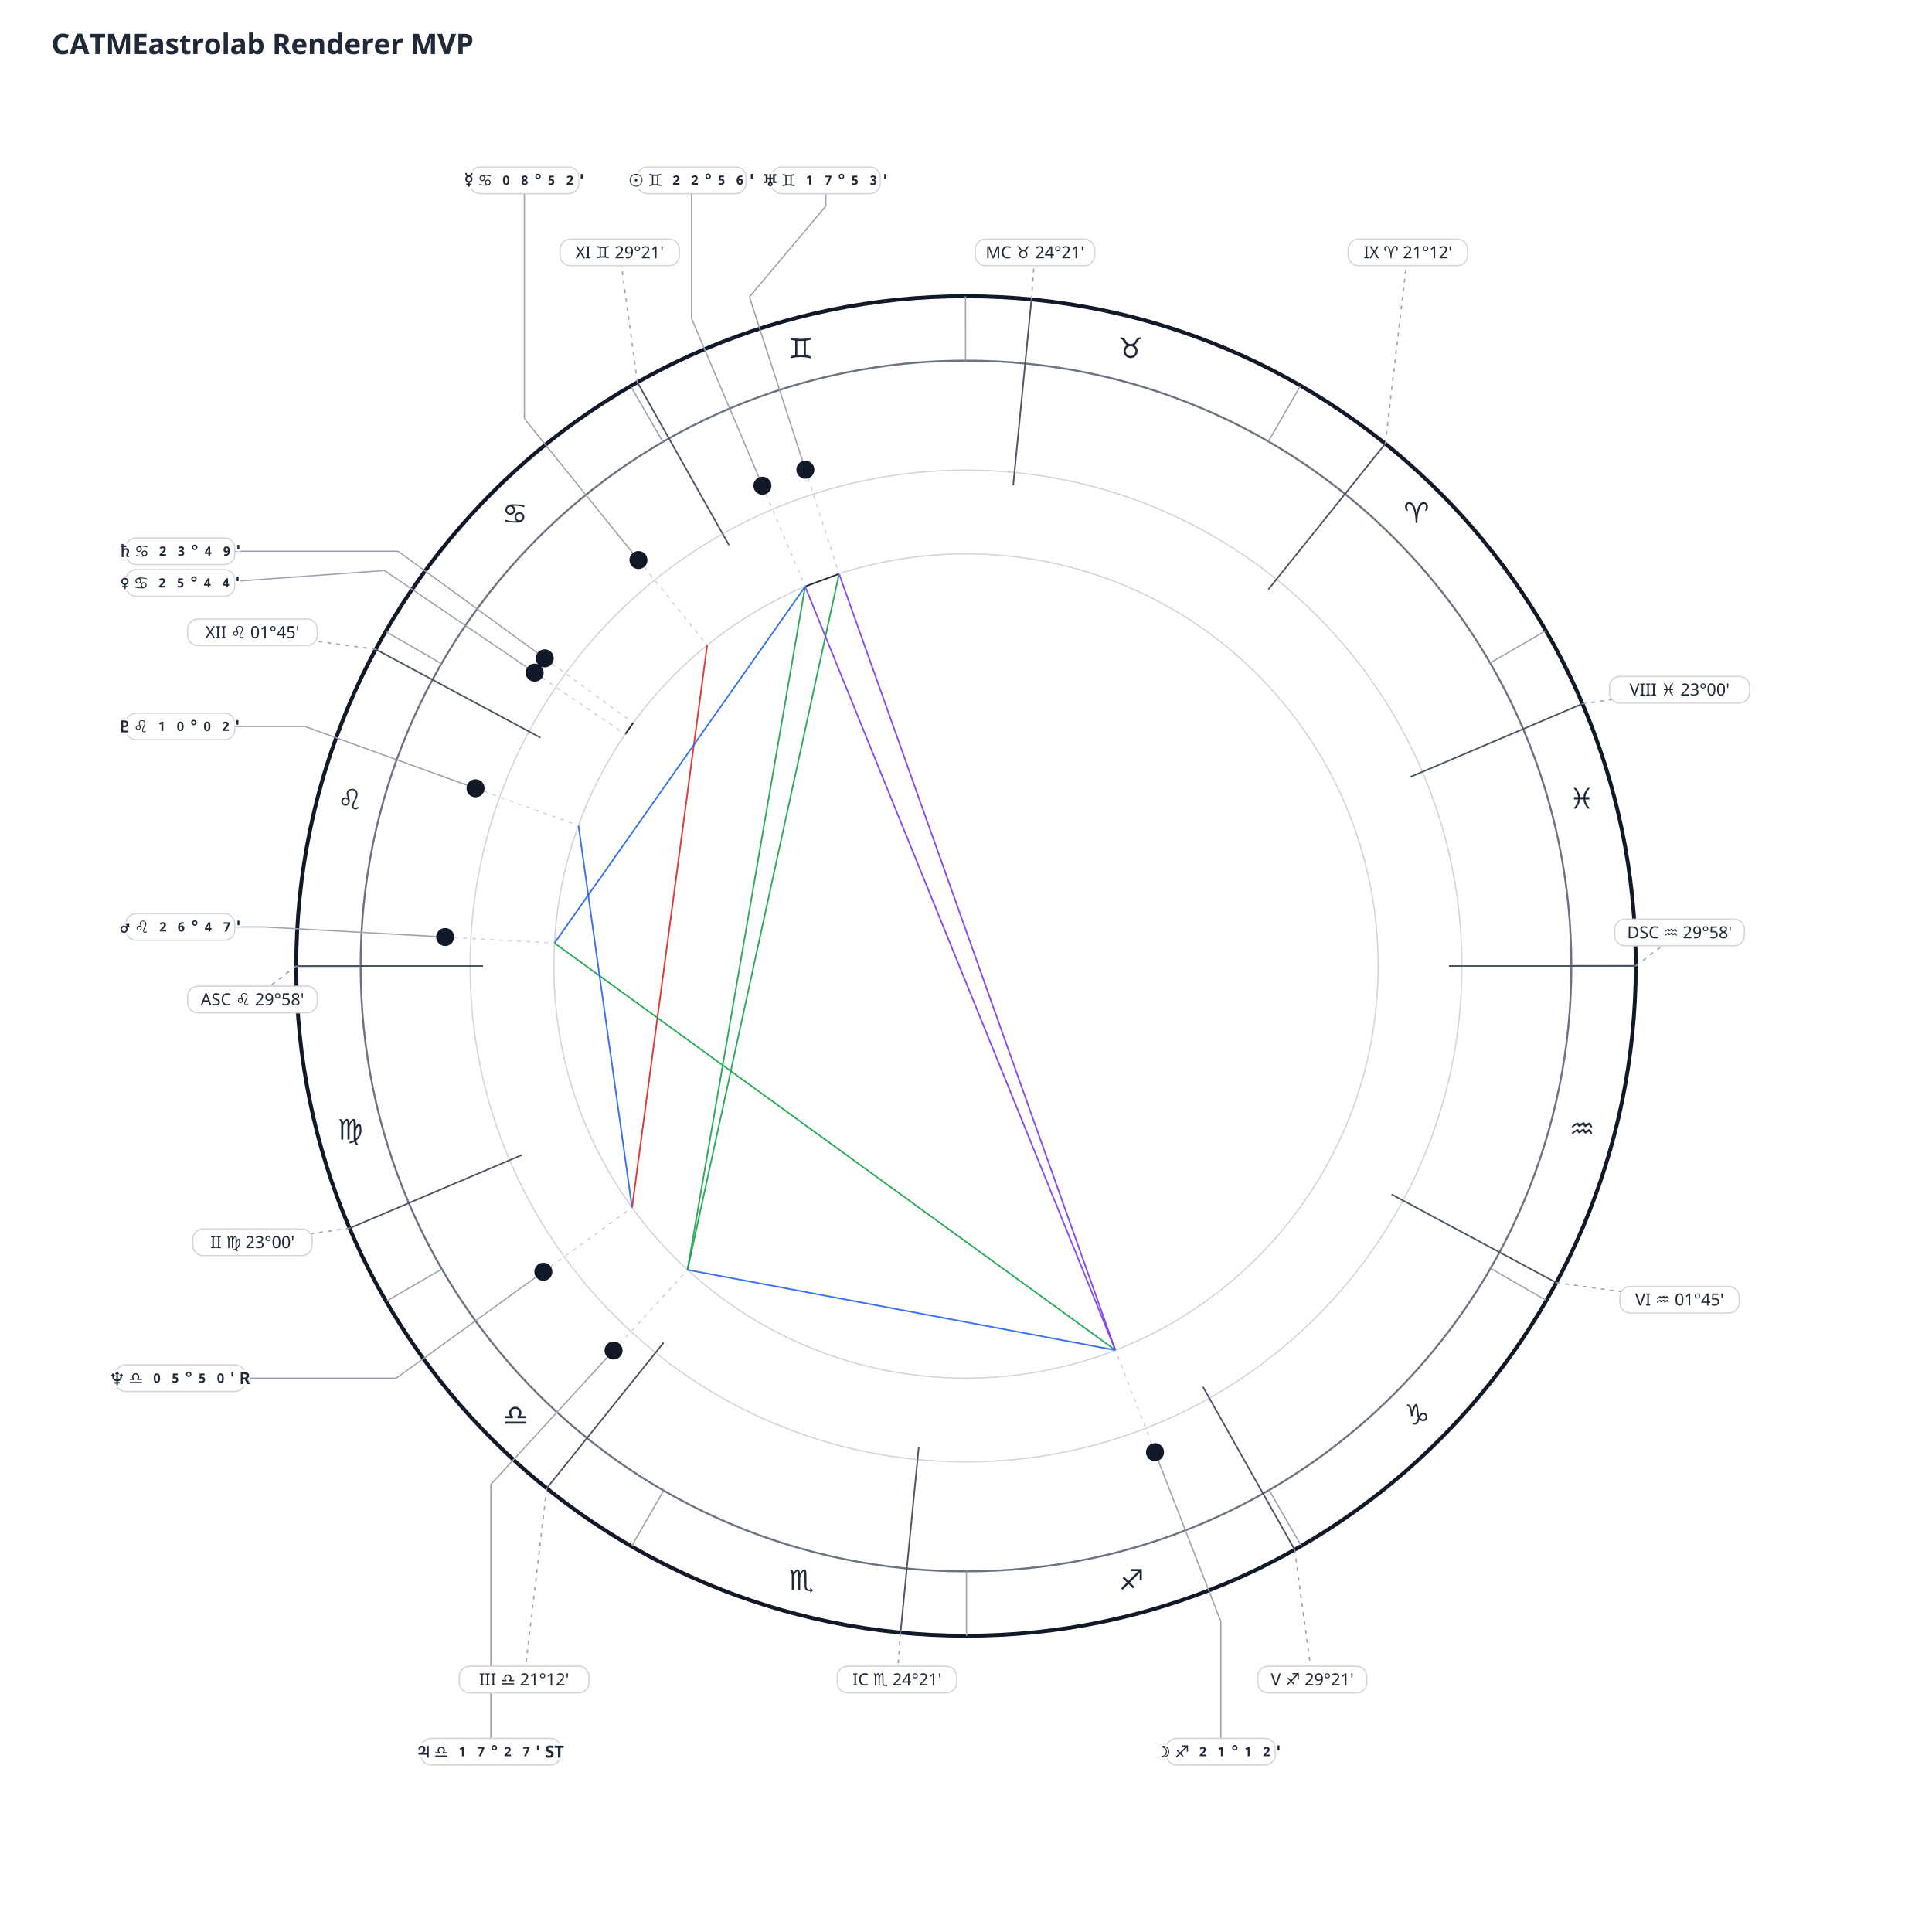
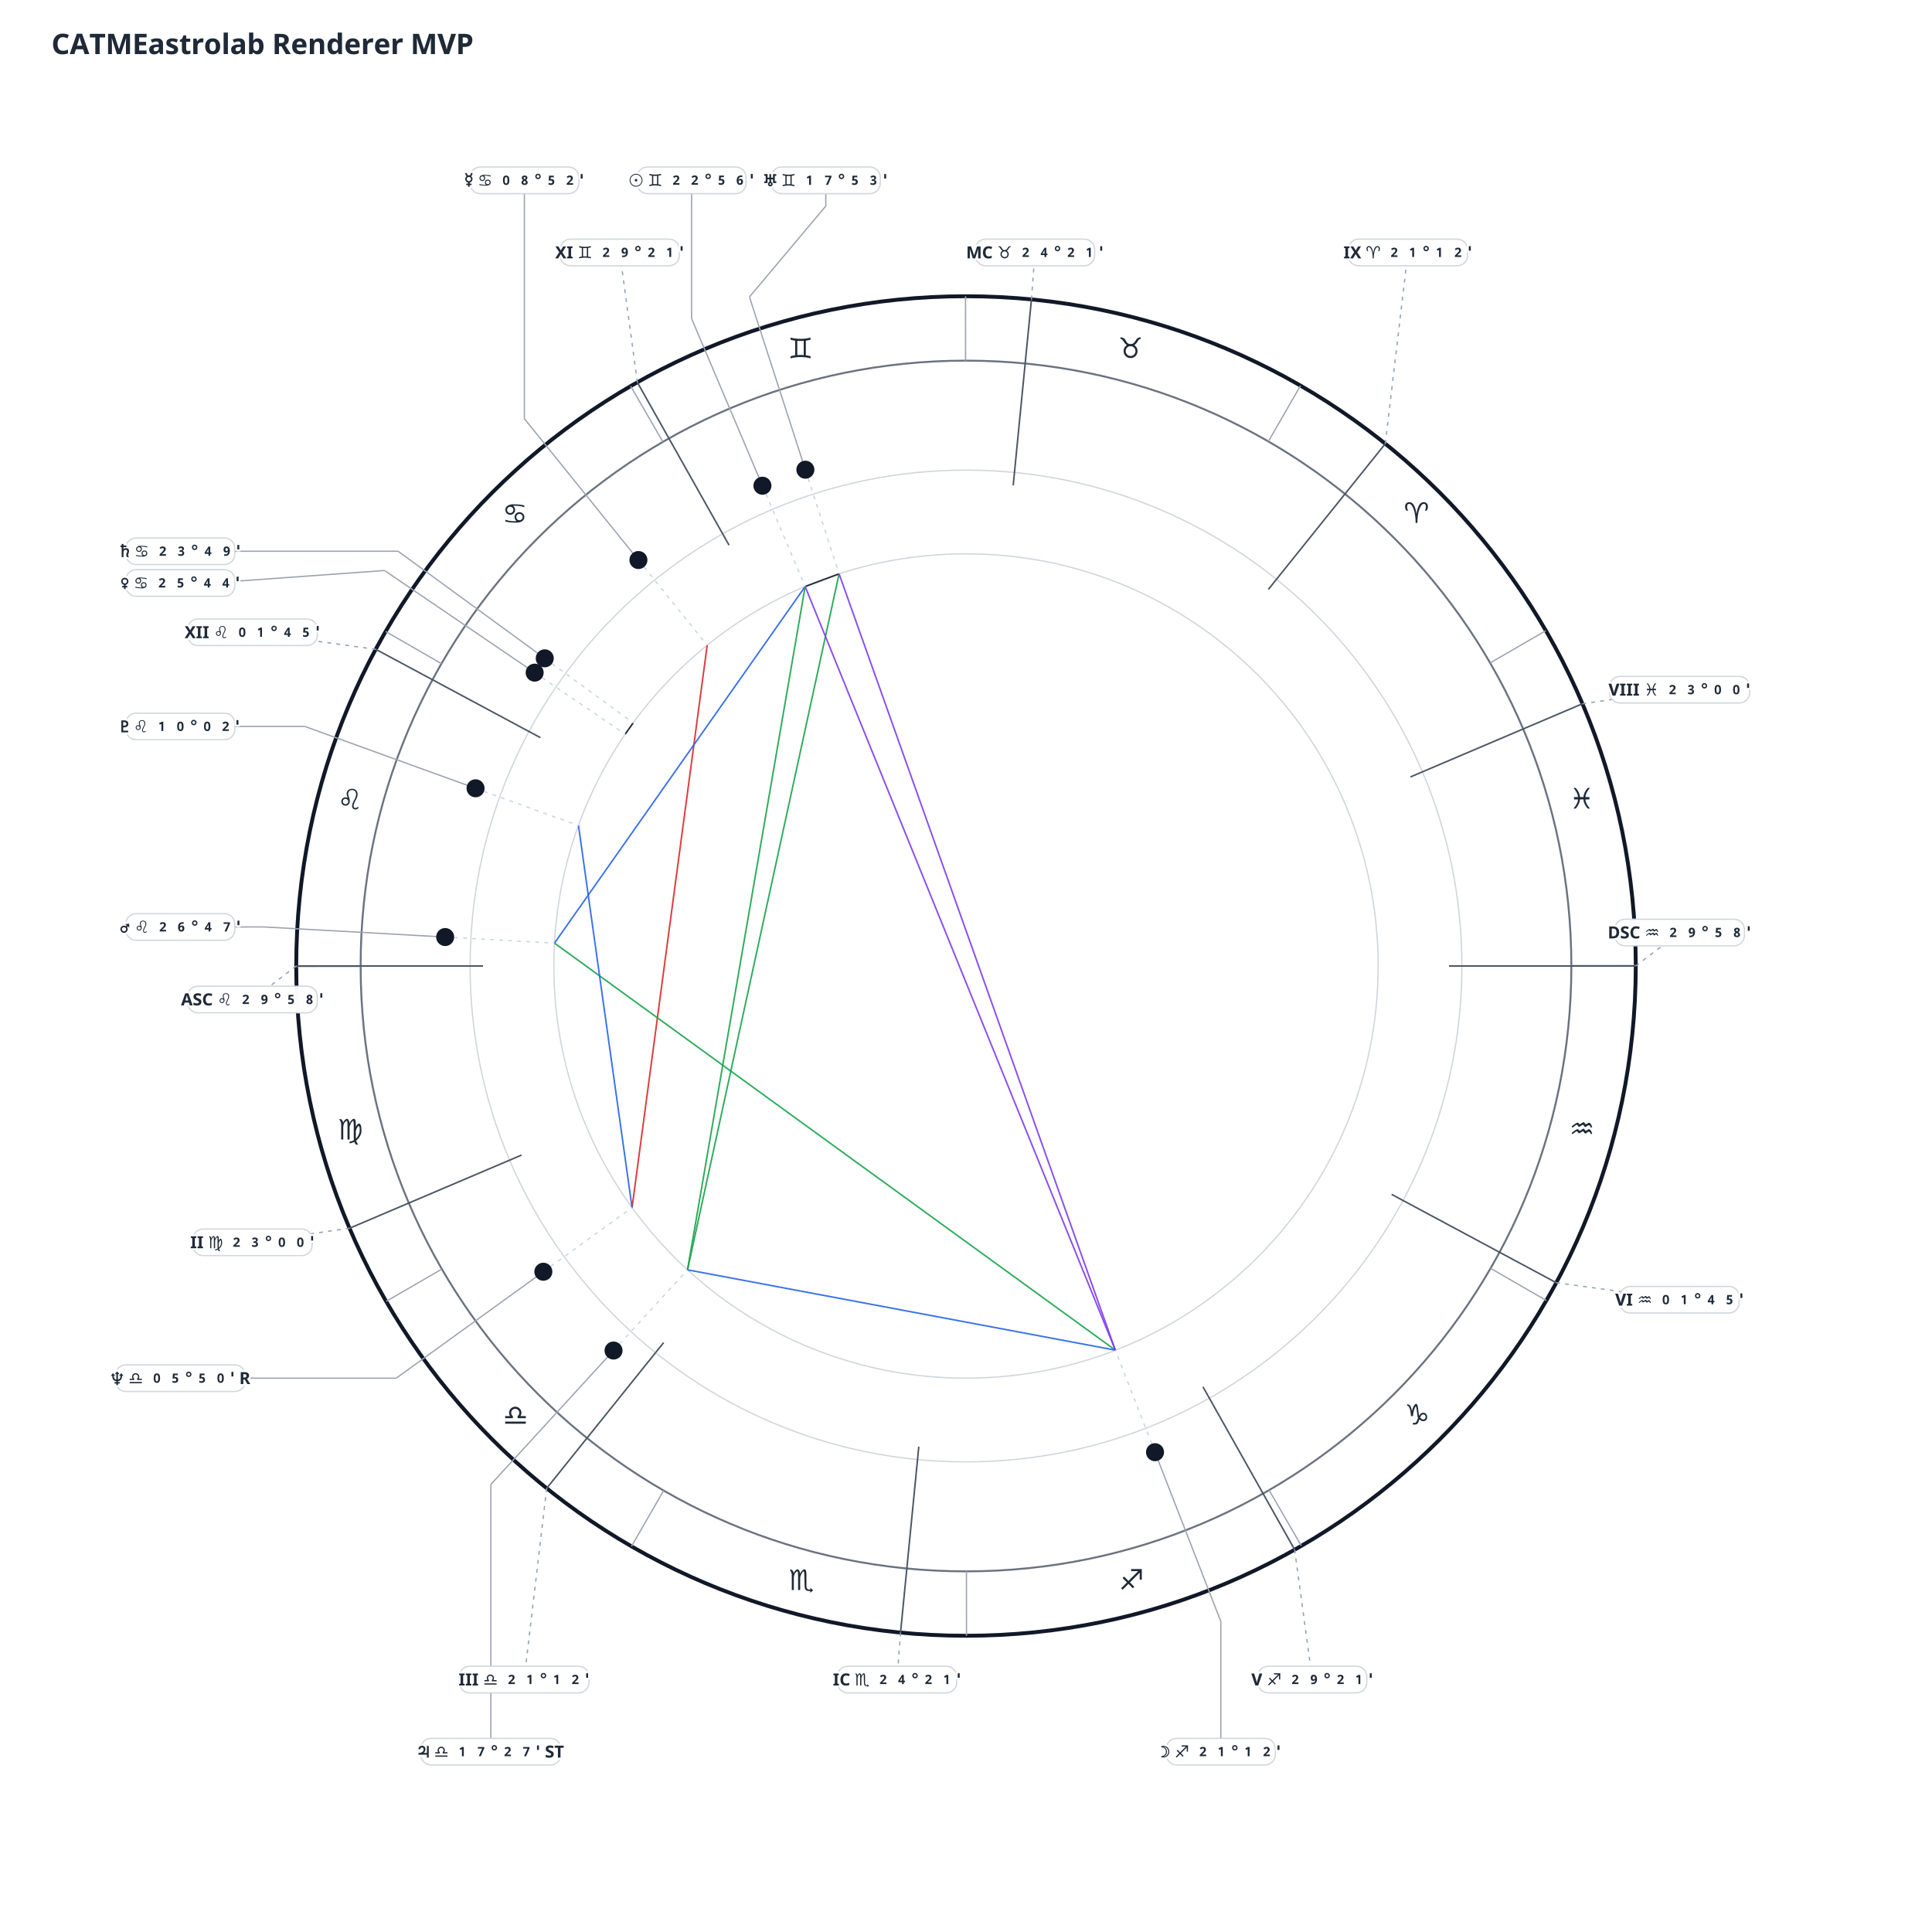
<svg xmlns="http://www.w3.org/2000/svg" width="1500" height="1500" viewBox="0 0 1500 1500">
  <rect width="100%" height="100%" fill="#ffffff" />
  <style>text{font-family:"Noto Sans","Segoe UI","DejaVu Sans",Arial,sans-serif;fill:#1f2937;font-weight:500} .txtbg{fill:#ffffff;opacity:0.98;stroke:#d1d5db;stroke-width:1} .small{font-size:13px} .mid{font-size:22px;font-family:"Noto Sans Symbols 2","Noto Sans Symbols","Segoe UI Symbol","DejaVu Sans","Noto Sans","Segoe UI",sans-serif;font-weight:500} .bold{font-weight:600} .plabel{font-size:13px;font-weight:600;font-family:"Noto Sans Symbols 2","Noto Sans Symbols","Segoe UI Symbol","DejaVu Sans","Noto Sans","Segoe UI",sans-serif;paint-order:stroke;stroke:#ffffff;stroke-width:3;stroke-linejoin:round;}</style>
  <circle cx="750.0" cy="750.0" r="520" fill="none" stroke="#111827" stroke-width="3" />
  <circle cx="750.0" cy="750.0" r="470" fill="none" stroke="#6b7280" stroke-width="1.5" />
  <circle cx="750.0" cy="750.0" r="385" fill="none" stroke="#d1d5db" stroke-width="1" />
  <circle cx="750.0" cy="750.0" r="320" fill="none" stroke="#d1d5db" stroke-width="1" />
  <line x1="1156.86" y1="514.71" x2="1200.15" y2="489.68" stroke="#9ca3af" stroke-width="1" />
  <text class="mid" x="1099.77" y="399.73" text-anchor="middle" dominant-baseline="middle">♈</text>
  <line x1="984.71" y1="342.80" x2="1009.68" y2="299.48" stroke="#9ca3af" stroke-width="1" />
  <text class="mid" x="877.77" y="271.77" text-anchor="middle" dominant-baseline="middle">♉</text>
  <line x1="749.66" y1="280.00" x2="749.63" y2="230.00" stroke="#9ca3af" stroke-width="1" />
  <text class="mid" x="621.54" y="271.96" text-anchor="middle" dominant-baseline="middle">♊</text>
  <line x1="514.71" y1="343.14" x2="489.68" y2="299.85" stroke="#9ca3af" stroke-width="1" />
  <text class="mid" x="399.73" y="400.23" text-anchor="middle" dominant-baseline="middle">♋</text>
  <line x1="342.80" y1="515.29" x2="299.48" y2="490.32" stroke="#9ca3af" stroke-width="1" />
  <text class="mid" x="271.77" y="622.23" text-anchor="middle" dominant-baseline="middle">♌</text>
  <line x1="280.00" y1="750.34" x2="230.00" y2="750.37" stroke="#9ca3af" stroke-width="1" />
  <text class="mid" x="271.96" y="878.46" text-anchor="middle" dominant-baseline="middle">♍</text>
  <line x1="343.14" y1="985.29" x2="299.85" y2="1010.32" stroke="#9ca3af" stroke-width="1" />
  <text class="mid" x="400.23" y="1100.27" text-anchor="middle" dominant-baseline="middle">♎</text>
  <line x1="515.29" y1="1157.20" x2="490.32" y2="1200.52" stroke="#9ca3af" stroke-width="1" />
  <text class="mid" x="622.23" y="1228.23" text-anchor="middle" dominant-baseline="middle">♏</text>
  <line x1="750.34" y1="1220.00" x2="750.37" y2="1270.00" stroke="#9ca3af" stroke-width="1" />
  <text class="mid" x="878.46" y="1228.04" text-anchor="middle" dominant-baseline="middle">♐</text>
  <line x1="985.29" y1="1156.86" x2="1010.32" y2="1200.15" stroke="#9ca3af" stroke-width="1" />
  <text class="mid" x="1100.27" y="1099.77" text-anchor="middle" dominant-baseline="middle">♑</text>
  <line x1="1157.20" y1="984.71" x2="1200.52" y2="1009.68" stroke="#9ca3af" stroke-width="1" />
  <text class="mid" x="1228.23" y="877.77" text-anchor="middle" dominant-baseline="middle">♒</text>
  <line x1="1220.00" y1="749.66" x2="1270.00" y2="749.63" stroke="#9ca3af" stroke-width="1" />
  <text class="mid" x="1228.04" y="621.54" text-anchor="middle" dominant-baseline="middle">♓</text>
  <line x1="375.00" y1="750.00" x2="230.00" y2="750.00" stroke="#4b5563" stroke-width="1.2" />
  <line x1="404.93" y1="896.80" x2="271.50" y2="953.56" stroke="#4b5563" stroke-width="1.2" />
  <line x1="515.23" y1="1042.42" x2="424.45" y2="1155.49" stroke="#4b5563" stroke-width="1.2" />
  <line x1="713.35" y1="1123.21" x2="699.18" y2="1267.51" stroke="#4b5563" stroke-width="1.2" />
  <line x1="933.99" y1="1076.76" x2="1005.14" y2="1203.11" stroke="#4b5563" stroke-width="1.2" />
  <line x1="1080.44" y1="927.30" x2="1208.21" y2="995.85" stroke="#4b5563" stroke-width="1.2" />
  <line x1="1125.00" y1="750.00" x2="1270.00" y2="750.00" stroke="#4b5563" stroke-width="1.2" />
  <line x1="1095.07" y1="603.20" x2="1228.50" y2="546.44" stroke="#4b5563" stroke-width="1.2" />
  <line x1="984.77" y1="457.58" x2="1075.55" y2="344.51" stroke="#4b5563" stroke-width="1.2" />
  <line x1="786.65" y1="376.79" x2="800.82" y2="232.49" stroke="#4b5563" stroke-width="1.2" />
  <line x1="566.01" y1="423.24" x2="494.86" y2="296.89" stroke="#4b5563" stroke-width="1.2" />
  <line x1="419.56" y1="572.70" x2="291.79" y2="504.15" stroke="#4b5563" stroke-width="1.2" />
  <line x1="291.79" y1="504.15" x2="196.00" y2="490.91" stroke="#94a3b8" stroke-width="1" stroke-dasharray="3 4" />
  <line x1="230.00" y1="750.00" x2="196.00" y2="776.00" stroke="#94a3b8" stroke-width="1" stroke-dasharray="3 4" />
  <line x1="271.50" y1="953.56" x2="196.00" y2="964.52" stroke="#94a3b8" stroke-width="1" stroke-dasharray="3 4" />
  <line x1="1228.50" y1="546.44" x2="1304.00" y2="535.48" stroke="#94a3b8" stroke-width="1" stroke-dasharray="3 4" />
  <line x1="1270.00" y1="750.00" x2="1304.00" y2="724.00" stroke="#94a3b8" stroke-width="1" stroke-dasharray="3 4" />
  <line x1="1208.21" y1="995.85" x2="1304.00" y2="1009.09" stroke="#94a3b8" stroke-width="1" stroke-dasharray="3 4" />
  <line x1="494.86" y1="296.89" x2="481.13" y2="196.00" stroke="#94a3b8" stroke-width="1" stroke-dasharray="3 4" />
  <line x1="800.82" y1="232.49" x2="803.55" y2="196.00" stroke="#94a3b8" stroke-width="1" stroke-dasharray="3 4" />
  <line x1="1075.55" y1="344.51" x2="1093.08" y2="196.00" stroke="#94a3b8" stroke-width="1" stroke-dasharray="3 4" />
  <line x1="424.45" y1="1155.49" x2="406.92" y2="1304.00" stroke="#94a3b8" stroke-width="1" stroke-dasharray="3 4" />
  <line x1="699.18" y1="1267.51" x2="696.45" y2="1304.00" stroke="#94a3b8" stroke-width="1" stroke-dasharray="3 4" />
  <line x1="1005.14" y1="1203.11" x2="1018.87" y2="1304.00" stroke="#94a3b8" stroke-width="1" stroke-dasharray="3 4" />
  <line x1="549.05" y1="500.96" x2="490.73" y2="937.56" stroke="#dc2626" stroke-width="1.2" opacity="0.9" />
  <line x1="485.40" y1="570.04" x2="491.59" y2="561.26" stroke="#111827" stroke-width="1.2" opacity="0.9" />
  <line x1="430.49" y1="732.23" x2="625.12" y2="455.37" stroke="#2563eb" stroke-width="1.2" opacity="0.9" />
  <line x1="430.49" y1="732.23" x2="865.95" y2="1048.25" stroke="#16a34a" stroke-width="1.2" opacity="0.9" />
  <line x1="533.78" y1="985.90" x2="651.46" y2="445.55" stroke="#16a34a" stroke-width="1.2" opacity="0.9" />
  <line x1="533.78" y1="985.90" x2="625.12" y2="455.37" stroke="#16a34a" stroke-width="1.2" opacity="0.9" />
  <line x1="533.78" y1="985.90" x2="865.95" y2="1048.25" stroke="#2563eb" stroke-width="1.2" opacity="0.9" />
  <line x1="651.46" y1="445.55" x2="625.12" y2="455.37" stroke="#111827" stroke-width="1.2" opacity="0.9" />
  <line x1="651.46" y1="445.55" x2="865.95" y2="1048.25" stroke="#7c3aed" stroke-width="1.2" opacity="0.9" />
  <line x1="490.73" y1="937.56" x2="449.14" y2="640.99" stroke="#2563eb" stroke-width="1.2" opacity="0.9" />
  <line x1="625.12" y1="455.37" x2="865.95" y2="1048.25" stroke="#7c3aed" stroke-width="1.2" opacity="0.9" />
  <line x1="422.94" y1="511.13" x2="491.59" y2="561.26" stroke="#cbd5e1" stroke-width="1" stroke-dasharray="3 4" />
  <line x1="422.94" y1="511.13" x2="309.08" y2="427.97" stroke="#9ca3af" stroke-width="1" />
  <polyline points="309.08,427.97 164.00,427.97 140.00,427.97" fill="none" stroke="#9ca3af" stroke-width="1" />
  <circle cx="422.94" cy="511.13" r="7" fill="#111827" />
  <line x1="415.11" y1="522.24" x2="485.40" y2="570.04" stroke="#cbd5e1" stroke-width="1" stroke-dasharray="3 4" />
  <line x1="415.11" y1="522.24" x2="298.52" y2="442.94" stroke="#9ca3af" stroke-width="1" />
  <polyline points="298.52,442.94 164.00,452.61 140.00,452.61" fill="none" stroke="#9ca3af" stroke-width="1" />
  <circle cx="415.11" cy="522.24" r="7" fill="#111827" />
  <line x1="369.22" y1="612.03" x2="449.14" y2="640.99" stroke="#cbd5e1" stroke-width="1" stroke-dasharray="3 4" />
  <line x1="369.22" y1="612.03" x2="236.66" y2="564.00" stroke="#9ca3af" stroke-width="1" />
  <polyline points="236.66,564.00 164.00,564.00 140.00,564.00" fill="none" stroke="#9ca3af" stroke-width="1" />
  <circle cx="369.22" cy="612.03" r="7" fill="#111827" />
  <line x1="345.62" y1="727.51" x2="430.49" y2="732.23" stroke="#cbd5e1" stroke-width="1" stroke-dasharray="3 4" />
  <line x1="345.62" y1="727.51" x2="204.84" y2="719.68" stroke="#9ca3af" stroke-width="1" />
  <polyline points="204.84,719.68 164.00,719.68 140.00,719.68" fill="none" stroke="#9ca3af" stroke-width="1" />
  <circle cx="345.62" cy="727.51" r="7" fill="#111827" />
  <line x1="421.86" y1="987.38" x2="490.73" y2="937.56" stroke="#cbd5e1" stroke-width="1" stroke-dasharray="3 4" />
  <line x1="421.86" y1="987.38" x2="307.62" y2="1070.03" stroke="#9ca3af" stroke-width="1" />
  <polyline points="307.62,1070.03 164.00,1070.03 140.00,1070.03" fill="none" stroke="#9ca3af" stroke-width="1" />
  <circle cx="421.86" cy="987.38" r="7" fill="#111827" />
  <line x1="495.67" y1="434.81" x2="549.05" y2="500.96" stroke="#cbd5e1" stroke-width="1" stroke-dasharray="3 4" />
  <line x1="495.67" y1="434.81" x2="407.13" y2="325.08" stroke="#9ca3af" stroke-width="1" />
  <polyline points="407.13,325.08 407.13,160.00 407.13,140.00" fill="none" stroke="#9ca3af" stroke-width="1" />
  <circle cx="495.67" cy="434.81" r="7" fill="#111827" />
  <line x1="591.95" y1="377.11" x2="625.12" y2="455.37" stroke="#cbd5e1" stroke-width="1" stroke-dasharray="3 4" />
  <line x1="591.95" y1="377.11" x2="536.93" y2="247.29" stroke="#9ca3af" stroke-width="1" />
  <polyline points="536.93,247.29 536.93,160.00 536.93,140.00" fill="none" stroke="#9ca3af" stroke-width="1" />
  <circle cx="591.95" cy="377.11" r="7" fill="#111827" />
  <line x1="625.29" y1="364.68" x2="651.46" y2="445.55" stroke="#cbd5e1" stroke-width="1" stroke-dasharray="3 4" />
  <line x1="625.29" y1="364.68" x2="581.87" y2="230.53" stroke="#9ca3af" stroke-width="1" />
  <polyline points="581.87,230.53 641.13,160.00 641.13,140.00" fill="none" stroke="#9ca3af" stroke-width="1" />
  <circle cx="625.29" cy="364.68" r="7" fill="#111827" />
  <line x1="476.35" y1="1048.56" x2="533.78" y2="985.90" stroke="#cbd5e1" stroke-width="1" stroke-dasharray="3 4" />
  <line x1="476.35" y1="1048.56" x2="381.08" y2="1152.51" stroke="#9ca3af" stroke-width="1" />
  <polyline points="381.08,1152.51 381.08,1340.00 381.08,1360.00" fill="none" stroke="#9ca3af" stroke-width="1" />
  <circle cx="476.35" cy="1048.56" r="7" fill="#111827" />
  <line x1="896.75" y1="1127.48" x2="865.95" y2="1048.25" stroke="#cbd5e1" stroke-width="1" stroke-dasharray="3 4" />
  <line x1="896.75" y1="1127.48" x2="947.85" y2="1258.89" stroke="#9ca3af" stroke-width="1" />
  <polyline points="947.85,1258.89 947.85,1340.00 947.85,1360.00" fill="none" stroke="#9ca3af" stroke-width="1" />
  <circle cx="896.75" cy="1127.48" r="7" fill="#111827" />
  <rect class="txtbg" x="145.64" y="480.59" width="100.72" height="20.64" rx="8" ry="8" />
-   <text class="small" x="196.00" y="490.91" text-anchor="middle" dominant-baseline="middle">XII ♌ 01°45'</text>
+   <text class="plabel" x="196.00" y="490.91" text-anchor="middle" dominant-baseline="middle">XII ♌ 01°45'</text>
  <rect class="txtbg" x="145.64" y="765.68" width="100.72" height="20.64" rx="8" ry="8" />
-   <text class="small" x="196.00" y="776.00" text-anchor="middle" dominant-baseline="middle">ASC ♌ 29°58'</text>
+   <text class="plabel" x="196.00" y="776.00" text-anchor="middle" dominant-baseline="middle">ASC ♌ 29°58'</text>
  <rect class="txtbg" x="149.67" y="954.20" width="92.66" height="20.64" rx="8" ry="8" />
-   <text class="small" x="196.00" y="964.52" text-anchor="middle" dominant-baseline="middle">II ♍ 23°00'</text>
+   <text class="plabel" x="196.00" y="964.52" text-anchor="middle" dominant-baseline="middle">II ♍ 23°00'</text>
  <rect class="txtbg" x="1249.61" y="525.16" width="108.78" height="20.64" rx="8" ry="8" />
-   <text class="small" x="1304.00" y="535.48" text-anchor="middle" dominant-baseline="middle">VIII ♓ 23°00'</text>
+   <text class="plabel" x="1304.00" y="535.48" text-anchor="middle" dominant-baseline="middle">VIII ♓ 23°00'</text>
  <rect class="txtbg" x="1253.64" y="713.68" width="100.72" height="20.64" rx="8" ry="8" />
-   <text class="small" x="1304.00" y="724.00" text-anchor="middle" dominant-baseline="middle">DSC ♒ 29°58'</text>
+   <text class="plabel" x="1304.00" y="724.00" text-anchor="middle" dominant-baseline="middle">DSC ♒ 29°58'</text>
  <rect class="txtbg" x="1257.67" y="998.77" width="92.66" height="20.64" rx="8" ry="8" />
-   <text class="small" x="1304.00" y="1009.09" text-anchor="middle" dominant-baseline="middle">VI ♒ 01°45'</text>
+   <text class="plabel" x="1304.00" y="1009.09" text-anchor="middle" dominant-baseline="middle">VI ♒ 01°45'</text>
  <rect class="txtbg" x="434.80" y="185.68" width="92.66" height="20.64" rx="8" ry="8" />
-   <text class="small" x="481.13" y="196.00" text-anchor="middle" dominant-baseline="middle">XI ♊ 29°21'</text>
+   <text class="plabel" x="481.13" y="196.00" text-anchor="middle" dominant-baseline="middle">XI ♊ 29°21'</text>
  <rect class="txtbg" x="757.22" y="185.68" width="92.66" height="20.64" rx="8" ry="8" />
-   <text class="small" x="803.55" y="196.00" text-anchor="middle" dominant-baseline="middle">MC ♉ 24°21'</text>
+   <text class="plabel" x="803.55" y="196.00" text-anchor="middle" dominant-baseline="middle">MC ♉ 24°21'</text>
  <rect class="txtbg" x="1046.75" y="185.68" width="92.66" height="20.64" rx="8" ry="8" />
-   <text class="small" x="1093.08" y="196.00" text-anchor="middle" dominant-baseline="middle">IX ♈ 21°12'</text>
+   <text class="plabel" x="1093.08" y="196.00" text-anchor="middle" dominant-baseline="middle">IX ♈ 21°12'</text>
  <rect class="txtbg" x="356.56" y="1293.68" width="100.72" height="20.64" rx="8" ry="8" />
-   <text class="small" x="406.92" y="1304.00" text-anchor="middle" dominant-baseline="middle">III ♎ 21°12'</text>
+   <text class="plabel" x="406.92" y="1304.00" text-anchor="middle" dominant-baseline="middle">III ♎ 21°12'</text>
  <rect class="txtbg" x="650.12" y="1293.68" width="92.66" height="20.64" rx="8" ry="8" />
-   <text class="small" x="696.45" y="1304.00" text-anchor="middle" dominant-baseline="middle">IC ♏ 24°21'</text>
+   <text class="plabel" x="696.45" y="1304.00" text-anchor="middle" dominant-baseline="middle">IC ♏ 24°21'</text>
  <rect class="txtbg" x="976.57" y="1293.68" width="84.60" height="20.64" rx="8" ry="8" />
-   <text class="small" x="1018.87" y="1304.00" text-anchor="middle" dominant-baseline="middle">V ♐ 29°21'</text>
+   <text class="plabel" x="1018.87" y="1304.00" text-anchor="middle" dominant-baseline="middle">V ♐ 29°21'</text>
  <rect class="txtbg" x="97.70" y="417.65" width="84.60" height="20.64" rx="8" ry="8" />
  <text class="plabel" x="140.00" y="427.97" text-anchor="middle" dominant-baseline="middle">♄ ♋ 23°49'</text>
  <rect class="txtbg" x="97.70" y="442.29" width="84.60" height="20.64" rx="8" ry="8" />
  <text class="plabel" x="140.00" y="452.61" text-anchor="middle" dominant-baseline="middle">♀ ♋ 25°44'</text>
  <rect class="txtbg" x="97.70" y="553.68" width="84.60" height="20.64" rx="8" ry="8" />
  <text class="plabel" x="140.00" y="564.00" text-anchor="middle" dominant-baseline="middle">♇ ♌ 10°02'</text>
  <rect class="txtbg" x="97.70" y="709.36" width="84.60" height="20.64" rx="8" ry="8" />
  <text class="plabel" x="140.00" y="719.68" text-anchor="middle" dominant-baseline="middle">♂ ♌ 26°47'</text>
  <rect class="txtbg" x="89.64" y="1059.71" width="100.72" height="20.64" rx="8" ry="8" />
  <text class="plabel" x="140.00" y="1070.03" text-anchor="middle" dominant-baseline="middle">♆ ♎ 05°50' R</text>
  <rect class="txtbg" x="364.83" y="129.68" width="84.60" height="20.64" rx="8" ry="8" />
  <text class="plabel" x="407.13" y="140.00" text-anchor="middle" dominant-baseline="middle">☿ ♋ 08°52'</text>
  <rect class="txtbg" x="494.63" y="129.68" width="84.60" height="20.64" rx="8" ry="8" />
  <text class="plabel" x="536.93" y="140.00" text-anchor="middle" dominant-baseline="middle">☉ ♊ 22°56'</text>
  <rect class="txtbg" x="598.83" y="129.68" width="84.60" height="20.64" rx="8" ry="8" />
  <text class="plabel" x="641.13" y="140.00" text-anchor="middle" dominant-baseline="middle">♅ ♊ 17°53'</text>
  <rect class="txtbg" x="326.69" y="1349.68" width="108.78" height="20.64" rx="8" ry="8" />
  <text class="plabel" x="381.08" y="1360.00" text-anchor="middle" dominant-baseline="middle">♃ ♎ 17°27' ST</text>
  <rect class="txtbg" x="905.55" y="1349.68" width="84.60" height="20.64" rx="8" ry="8" />
  <text class="plabel" x="947.85" y="1360.00" text-anchor="middle" dominant-baseline="middle">☽ ♐ 21°12'</text>
  <text class="mid bold" x="40" y="42">CATMEastrolab Renderer MVP</text>
</svg>
